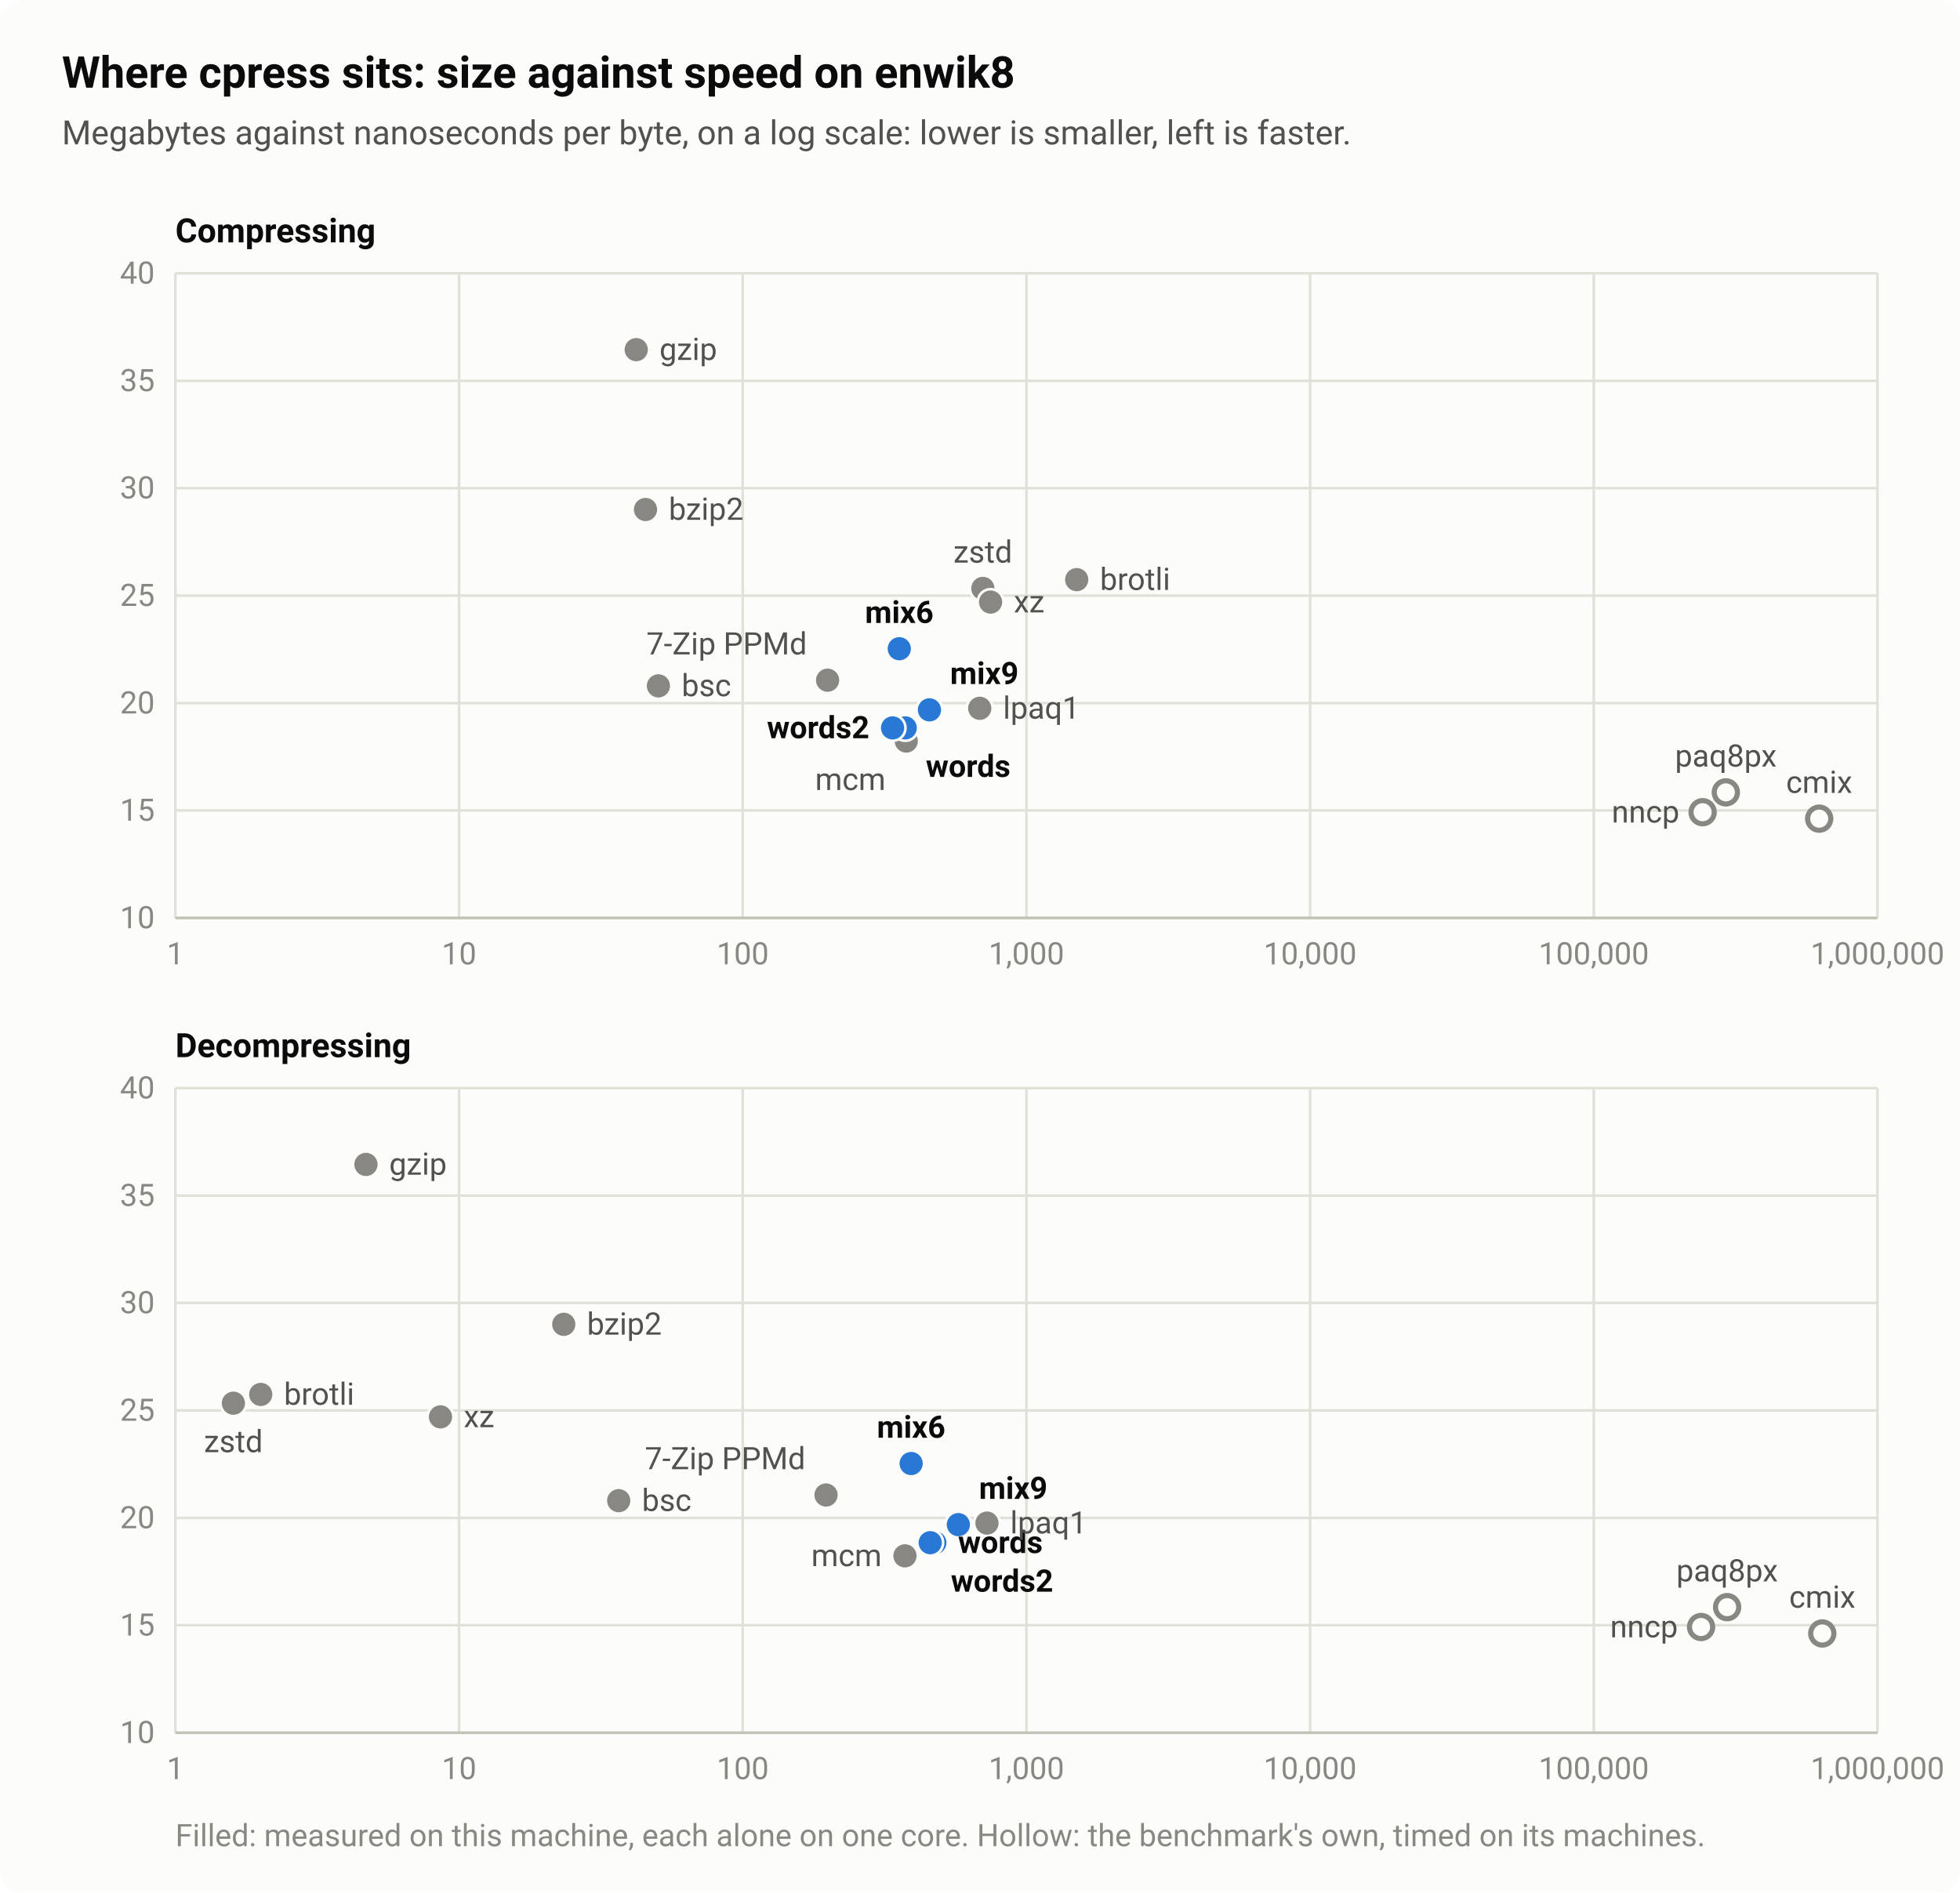
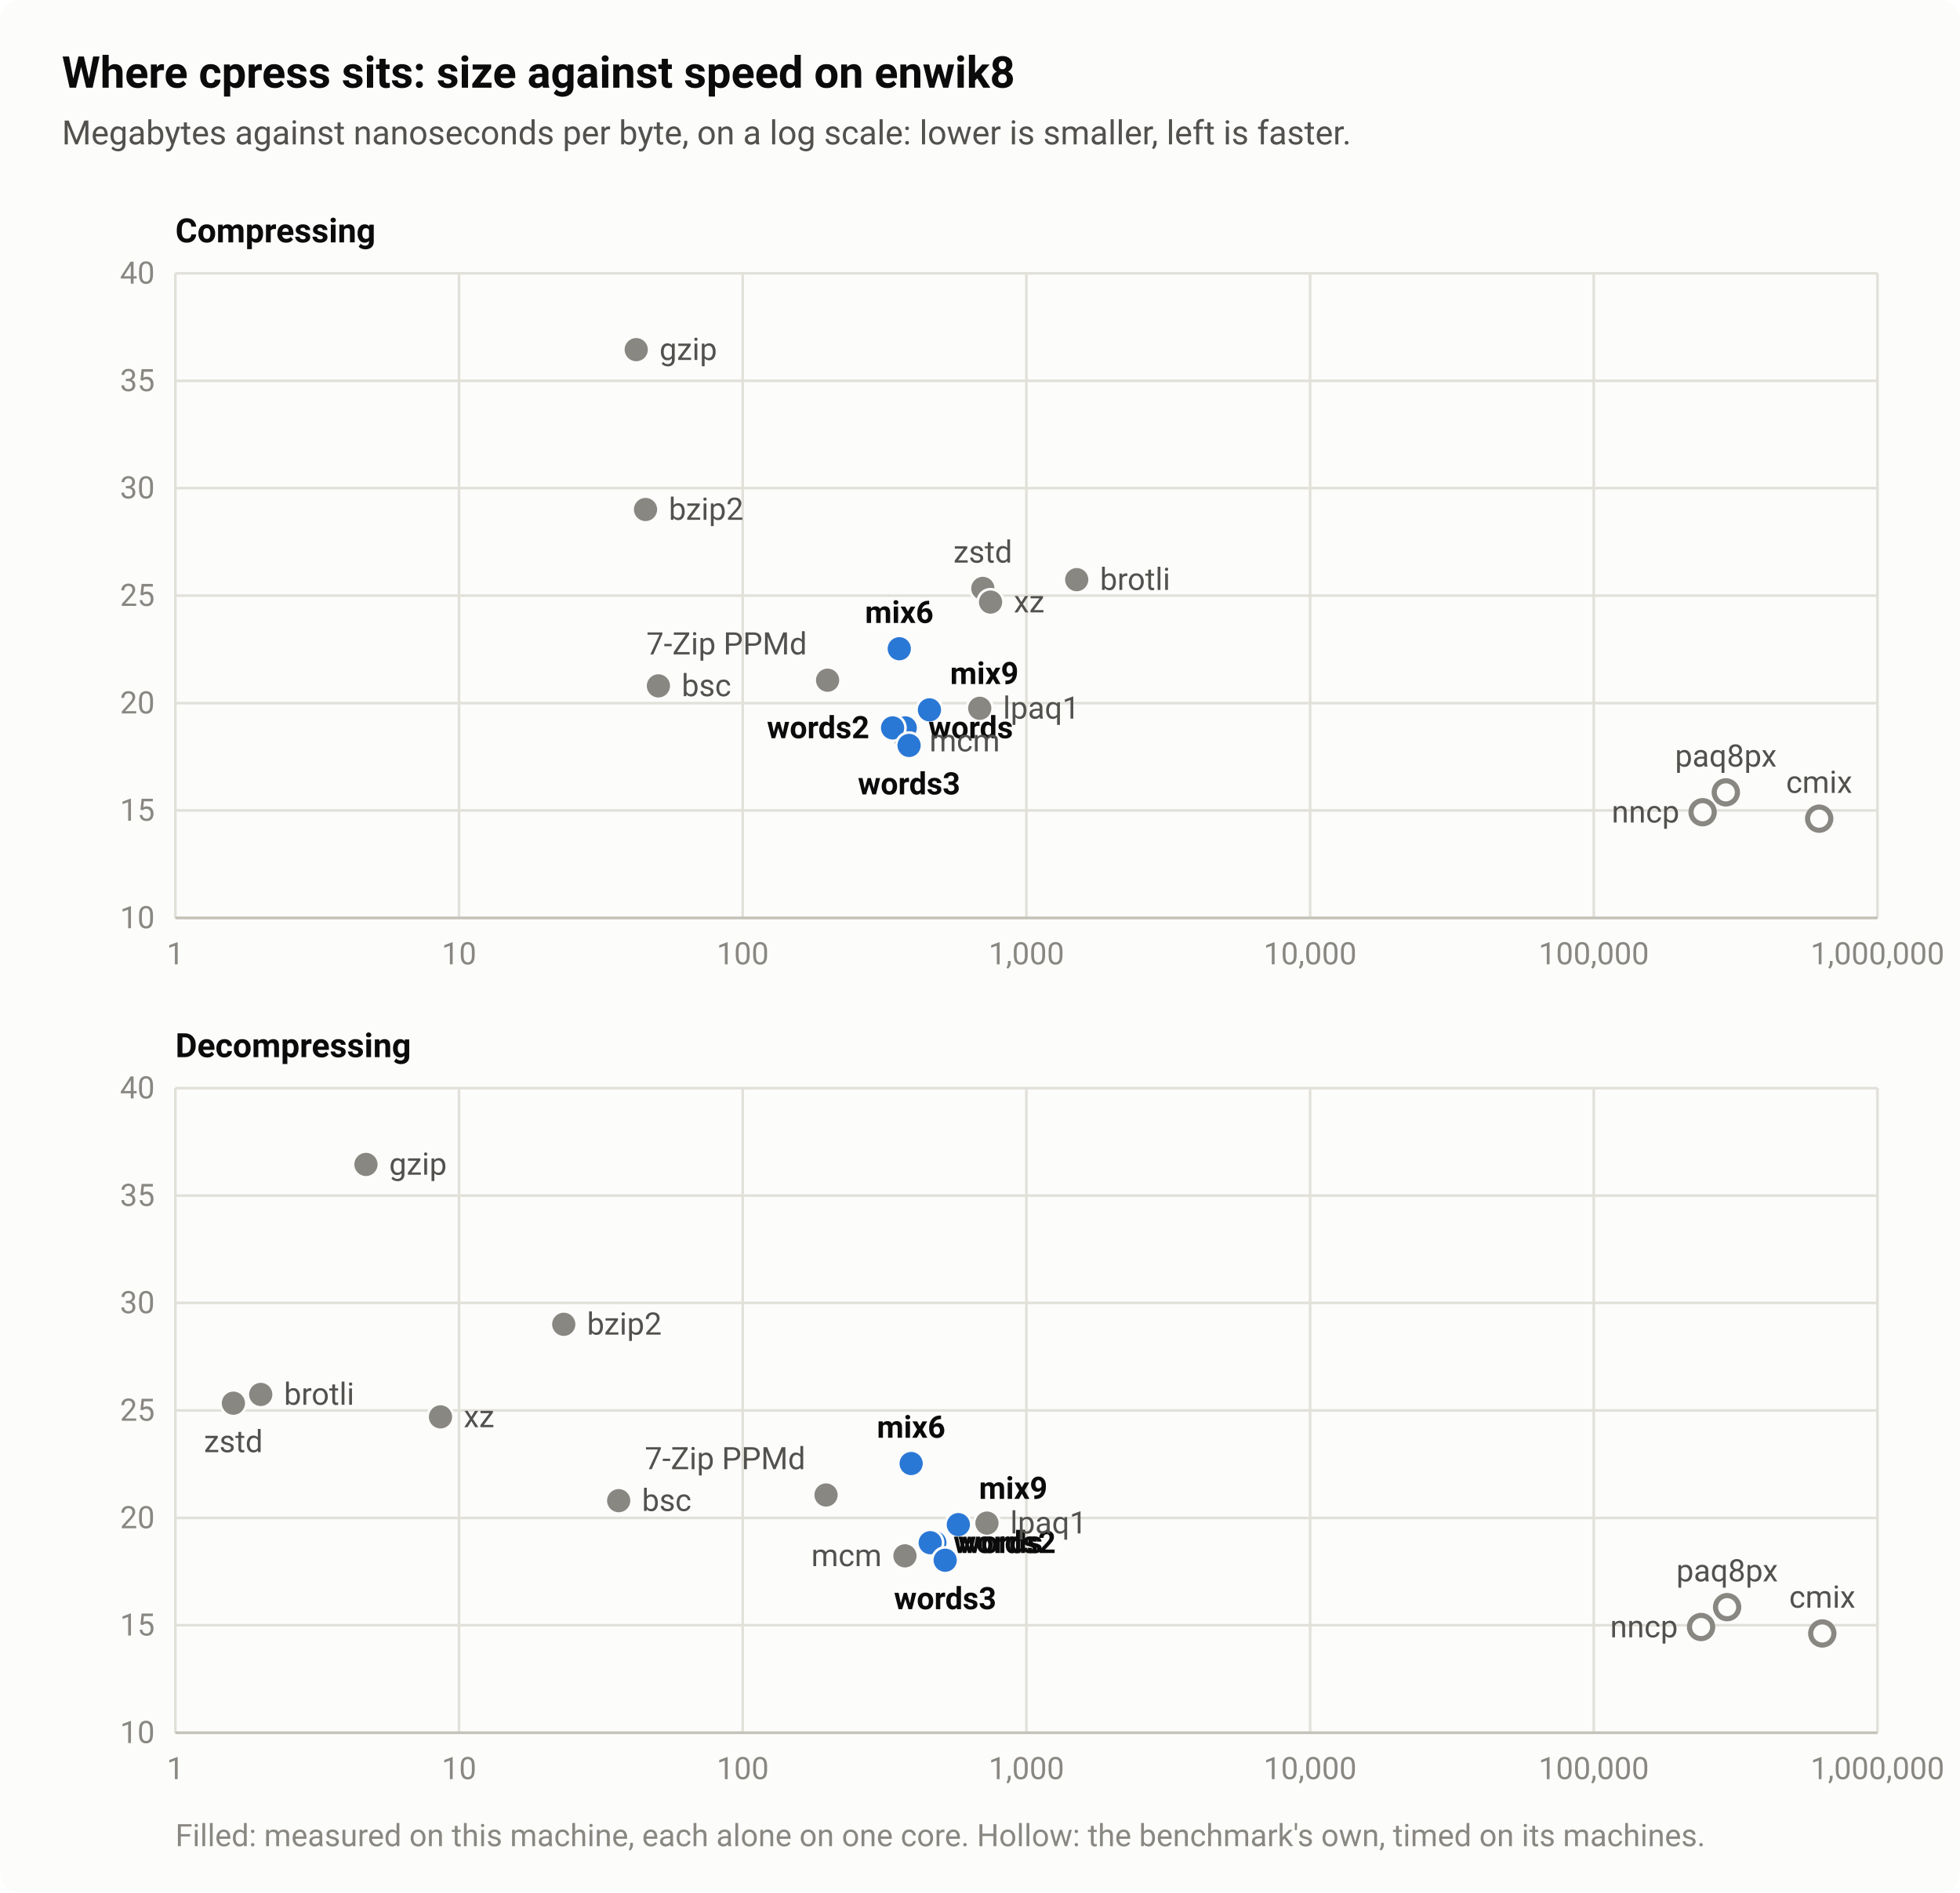
<svg xmlns="http://www.w3.org/2000/svg" width="760" height="734" viewBox="0 0 760 734" role="img" aria-labelledby="title desc">
  <style>text { font-family: system-ui, -apple-system, 'Segoe UI', Roboto, sans-serif; } .num { font-variant-numeric: tabular-nums; }</style>
  <rect width="760" height="734" rx="8" fill="#fcfcfb" />
  <text x="24" y="34" font-size="17" fill="#0b0b0b" font-weight="600">Where cpress sits: size against speed on enwik8</text>
  <text x="24" y="56" font-size="13" fill="#52514e">Megabytes against nanoseconds per byte, on a log scale: lower is smaller, left is faster.</text>
  <text x="68" y="94" font-size="13" fill="#0b0b0b" font-weight="600">Compressing</text>
  <line x1="68" y1="106" x2="68" y2="356" stroke="#e1e0d9" stroke-width="1" />
  <text x="68" y="374" font-size="12" fill="#898781" text-anchor="middle" class="num">1</text>
  <line x1="178" y1="106" x2="178" y2="356" stroke="#e1e0d9" stroke-width="1" />
  <text x="178" y="374" font-size="12" fill="#898781" text-anchor="middle" class="num">10</text>
  <line x1="288" y1="106" x2="288" y2="356" stroke="#e1e0d9" stroke-width="1" />
  <text x="288" y="374" font-size="12" fill="#898781" text-anchor="middle" class="num">100</text>
  <line x1="398" y1="106" x2="398" y2="356" stroke="#e1e0d9" stroke-width="1" />
  <text x="398" y="374" font-size="12" fill="#898781" text-anchor="middle" class="num">1,000</text>
  <line x1="508" y1="106" x2="508" y2="356" stroke="#e1e0d9" stroke-width="1" />
  <text x="508" y="374" font-size="12" fill="#898781" text-anchor="middle" class="num">10,000</text>
  <line x1="618" y1="106" x2="618" y2="356" stroke="#e1e0d9" stroke-width="1" />
  <text x="618" y="374" font-size="12" fill="#898781" text-anchor="middle" class="num">100,000</text>
  <line x1="728" y1="106" x2="728" y2="356" stroke="#e1e0d9" stroke-width="1" />
  <text x="728" y="374" font-size="12" fill="#898781" text-anchor="middle" class="num">1,000,000</text>
  <line x1="68" y1="356" x2="728" y2="356" stroke="#e1e0d9" stroke-width="1" />
  <text x="60" y="360" font-size="12" fill="#898781" text-anchor="end" class="num">10</text>
  <line x1="68" y1="314.3" x2="728" y2="314.3" stroke="#e1e0d9" stroke-width="1" />
  <text x="60" y="318.3" font-size="12" fill="#898781" text-anchor="end" class="num">15</text>
  <line x1="68" y1="272.7" x2="728" y2="272.7" stroke="#e1e0d9" stroke-width="1" />
  <text x="60" y="276.7" font-size="12" fill="#898781" text-anchor="end" class="num">20</text>
  <line x1="68" y1="231" x2="728" y2="231" stroke="#e1e0d9" stroke-width="1" />
  <text x="60" y="235" font-size="12" fill="#898781" text-anchor="end" class="num">25</text>
  <line x1="68" y1="189.3" x2="728" y2="189.3" stroke="#e1e0d9" stroke-width="1" />
  <text x="60" y="193.3" font-size="12" fill="#898781" text-anchor="end" class="num">30</text>
  <line x1="68" y1="147.7" x2="728" y2="147.7" stroke="#e1e0d9" stroke-width="1" />
  <text x="60" y="151.7" font-size="12" fill="#898781" text-anchor="end" class="num">35</text>
  <line x1="68" y1="106" x2="728" y2="106" stroke="#e1e0d9" stroke-width="1" />
  <text x="60" y="110" font-size="12" fill="#898781" text-anchor="end" class="num">40</text>
  <line x1="68" y1="356" x2="728" y2="356" stroke="#c3c2b7" stroke-width="1" />
  <circle cx="246.7" cy="135.6" r="5.5" fill="#fcfcfb" />
  <circle cx="246.7" cy="135.6" r="4.5" fill="#898781" stroke="#898781" stroke-width="0" />
  <circle cx="250.3" cy="197.6" r="5.5" fill="#fcfcfb" />
  <circle cx="250.3" cy="197.6" r="4.5" fill="#898781" stroke="#898781" stroke-width="0" />
  <circle cx="381.1" cy="228.2" r="5.5" fill="#fcfcfb" />
  <circle cx="381.1" cy="228.2" r="4.5" fill="#898781" stroke="#898781" stroke-width="0" />
  <circle cx="384.1" cy="233.5" r="5.5" fill="#fcfcfb" />
  <circle cx="384.1" cy="233.5" r="4.5" fill="#898781" stroke="#898781" stroke-width="0" />
  <circle cx="417.5" cy="224.8" r="5.5" fill="#fcfcfb" />
  <circle cx="417.5" cy="224.8" r="4.5" fill="#898781" stroke="#898781" stroke-width="0" />
  <circle cx="320.9" cy="263.8" r="5.5" fill="#fcfcfb" />
  <circle cx="320.9" cy="263.8" r="4.5" fill="#898781" stroke="#898781" stroke-width="0" />
  <circle cx="255.3" cy="266" r="5.5" fill="#fcfcfb" />
  <circle cx="255.3" cy="266" r="4.5" fill="#898781" stroke="#898781" stroke-width="0" />
  <circle cx="379.9" cy="274.7" r="5.5" fill="#fcfcfb" />
  <circle cx="379.9" cy="274.7" r="4.5" fill="#898781" stroke="#898781" stroke-width="0" />
  <circle cx="351.4" cy="287.4" r="5.5" fill="#fcfcfb" />
  <circle cx="351.4" cy="287.4" r="4.5" fill="#898781" stroke="#898781" stroke-width="0" />
  <circle cx="669.2" cy="307.3" r="5.5" fill="#fcfcfb" />
  <circle cx="669.2" cy="307.3" r="4.5" fill="#fcfcfb" stroke="#898781" stroke-width="2" />
  <circle cx="660.2" cy="315" r="5.5" fill="#fcfcfb" />
  <circle cx="660.2" cy="315" r="4.5" fill="#fcfcfb" stroke="#898781" stroke-width="2" />
  <circle cx="705.4" cy="317.5" r="5.5" fill="#fcfcfb" />
  <circle cx="705.4" cy="317.5" r="4.5" fill="#fcfcfb" stroke="#898781" stroke-width="2" />
  <circle cx="348.7" cy="251.6" r="5.5" fill="#fcfcfb" />
  <circle cx="348.7" cy="251.6" r="4.5" fill="#2a78d6" stroke="#2a78d6" stroke-width="0" />
  <circle cx="360.4" cy="275.3" r="5.5" fill="#fcfcfb" />
  <circle cx="360.4" cy="275.3" r="4.5" fill="#2a78d6" stroke="#2a78d6" stroke-width="0" />
  <circle cx="351" cy="282.3" r="5.5" fill="#fcfcfb" />
  <circle cx="351" cy="282.3" r="4.5" fill="#2a78d6" stroke="#2a78d6" stroke-width="0" />
  <circle cx="346.1" cy="282.3" r="5.5" fill="#fcfcfb" />
  <circle cx="346.1" cy="282.3" r="4.5" fill="#2a78d6" stroke="#2a78d6" stroke-width="0" />
+   <circle cx="352.5" cy="289.1" r="5.5" fill="#fcfcfb" />
+   <circle cx="352.5" cy="289.1" r="4.5" fill="#2a78d6" stroke="#2a78d6" stroke-width="0" />
+   <text x="352.5" y="308.1" font-size="12" fill="#0b0b0b" text-anchor="middle" font-weight="600">words3</text>
  <text x="337.1" y="286.3" font-size="12" fill="#0b0b0b" text-anchor="end" font-weight="600">words2</text>
-   <text x="359" y="301.3" font-size="12" fill="#0b0b0b" font-weight="600">words</text>
+   <text x="360" y="286.3" font-size="12" fill="#0b0b0b" font-weight="600">words</text>
  <text x="368.4" y="265.3" font-size="12" fill="#0b0b0b" font-weight="600">mix9</text>
  <text x="348.7" y="241.6" font-size="12" fill="#0b0b0b" text-anchor="middle" font-weight="600">mix6</text>
  <text x="705.4" y="307.5" font-size="12" fill="#52514e" text-anchor="middle">cmix</text>
  <text x="651.2" y="319" font-size="12" fill="#52514e" text-anchor="end">nncp</text>
  <text x="669.2" y="297.3" font-size="12" fill="#52514e" text-anchor="middle">paq8px</text>
-   <text x="343.4" y="306.4" font-size="12" fill="#52514e" text-anchor="end">mcm</text>
+   <text x="360.4" y="291.4" font-size="12" fill="#52514e">mcm</text>
  <text x="388.9" y="278.7" font-size="12" fill="#52514e">lpaq1</text>
  <text x="264.3" y="270" font-size="12" fill="#52514e">bsc</text>
  <text x="312.9" y="253.8" font-size="12" fill="#52514e" text-anchor="end">7-Zip PPMd</text>
  <text x="426.5" y="228.8" font-size="12" fill="#52514e">brotli</text>
  <text x="393.1" y="237.5" font-size="12" fill="#52514e">xz</text>
  <text x="381.1" y="218.2" font-size="12" fill="#52514e" text-anchor="middle">zstd</text>
  <text x="259.3" y="201.6" font-size="12" fill="#52514e">bzip2</text>
  <text x="255.7" y="139.6" font-size="12" fill="#52514e">gzip</text>
  <text x="68" y="410" font-size="13" fill="#0b0b0b" font-weight="600">Decompressing</text>
  <line x1="68" y1="422" x2="68" y2="672" stroke="#e1e0d9" stroke-width="1" />
  <text x="68" y="690" font-size="12" fill="#898781" text-anchor="middle" class="num">1</text>
  <line x1="178" y1="422" x2="178" y2="672" stroke="#e1e0d9" stroke-width="1" />
  <text x="178" y="690" font-size="12" fill="#898781" text-anchor="middle" class="num">10</text>
  <line x1="288" y1="422" x2="288" y2="672" stroke="#e1e0d9" stroke-width="1" />
  <text x="288" y="690" font-size="12" fill="#898781" text-anchor="middle" class="num">100</text>
  <line x1="398" y1="422" x2="398" y2="672" stroke="#e1e0d9" stroke-width="1" />
  <text x="398" y="690" font-size="12" fill="#898781" text-anchor="middle" class="num">1,000</text>
  <line x1="508" y1="422" x2="508" y2="672" stroke="#e1e0d9" stroke-width="1" />
  <text x="508" y="690" font-size="12" fill="#898781" text-anchor="middle" class="num">10,000</text>
  <line x1="618" y1="422" x2="618" y2="672" stroke="#e1e0d9" stroke-width="1" />
  <text x="618" y="690" font-size="12" fill="#898781" text-anchor="middle" class="num">100,000</text>
  <line x1="728" y1="422" x2="728" y2="672" stroke="#e1e0d9" stroke-width="1" />
  <text x="728" y="690" font-size="12" fill="#898781" text-anchor="middle" class="num">1,000,000</text>
  <line x1="68" y1="672" x2="728" y2="672" stroke="#e1e0d9" stroke-width="1" />
  <text x="60" y="676" font-size="12" fill="#898781" text-anchor="end" class="num">10</text>
  <line x1="68" y1="630.3" x2="728" y2="630.3" stroke="#e1e0d9" stroke-width="1" />
  <text x="60" y="634.3" font-size="12" fill="#898781" text-anchor="end" class="num">15</text>
  <line x1="68" y1="588.7" x2="728" y2="588.7" stroke="#e1e0d9" stroke-width="1" />
  <text x="60" y="592.7" font-size="12" fill="#898781" text-anchor="end" class="num">20</text>
  <line x1="68" y1="547" x2="728" y2="547" stroke="#e1e0d9" stroke-width="1" />
  <text x="60" y="551" font-size="12" fill="#898781" text-anchor="end" class="num">25</text>
  <line x1="68" y1="505.3" x2="728" y2="505.3" stroke="#e1e0d9" stroke-width="1" />
  <text x="60" y="509.3" font-size="12" fill="#898781" text-anchor="end" class="num">30</text>
  <line x1="68" y1="463.7" x2="728" y2="463.7" stroke="#e1e0d9" stroke-width="1" />
  <text x="60" y="467.7" font-size="12" fill="#898781" text-anchor="end" class="num">35</text>
  <line x1="68" y1="422" x2="728" y2="422" stroke="#e1e0d9" stroke-width="1" />
  <text x="60" y="426" font-size="12" fill="#898781" text-anchor="end" class="num">40</text>
  <line x1="68" y1="672" x2="728" y2="672" stroke="#c3c2b7" stroke-width="1" />
  <circle cx="141.9" cy="451.6" r="5.5" fill="#fcfcfb" />
  <circle cx="141.9" cy="451.6" r="4.5" fill="#898781" stroke="#898781" stroke-width="0" />
  <circle cx="218.6" cy="513.6" r="5.5" fill="#fcfcfb" />
  <circle cx="218.6" cy="513.6" r="4.5" fill="#898781" stroke="#898781" stroke-width="0" />
  <circle cx="90.5" cy="544.2" r="5.5" fill="#fcfcfb" />
  <circle cx="90.5" cy="544.2" r="4.5" fill="#898781" stroke="#898781" stroke-width="0" />
  <circle cx="170.8" cy="549.5" r="5.5" fill="#fcfcfb" />
  <circle cx="170.8" cy="549.5" r="4.5" fill="#898781" stroke="#898781" stroke-width="0" />
  <circle cx="101.1" cy="540.8" r="5.5" fill="#fcfcfb" />
  <circle cx="101.1" cy="540.8" r="4.5" fill="#898781" stroke="#898781" stroke-width="0" />
  <circle cx="320.3" cy="579.8" r="5.5" fill="#fcfcfb" />
  <circle cx="320.3" cy="579.8" r="4.5" fill="#898781" stroke="#898781" stroke-width="0" />
  <circle cx="239.9" cy="582" r="5.5" fill="#fcfcfb" />
  <circle cx="239.9" cy="582" r="4.5" fill="#898781" stroke="#898781" stroke-width="0" />
  <circle cx="382.7" cy="590.7" r="5.5" fill="#fcfcfb" />
  <circle cx="382.7" cy="590.7" r="4.5" fill="#898781" stroke="#898781" stroke-width="0" />
  <circle cx="350.9" cy="603.4" r="5.5" fill="#fcfcfb" />
  <circle cx="350.9" cy="603.4" r="4.5" fill="#898781" stroke="#898781" stroke-width="0" />
  <circle cx="669.7" cy="623.3" r="5.5" fill="#fcfcfb" />
  <circle cx="669.7" cy="623.3" r="4.5" fill="#fcfcfb" stroke="#898781" stroke-width="2" />
  <circle cx="659.6" cy="631" r="5.5" fill="#fcfcfb" />
  <circle cx="659.6" cy="631" r="4.5" fill="#fcfcfb" stroke="#898781" stroke-width="2" />
  <circle cx="706.6" cy="633.5" r="5.5" fill="#fcfcfb" />
  <circle cx="706.6" cy="633.5" r="4.5" fill="#fcfcfb" stroke="#898781" stroke-width="2" />
  <circle cx="353.3" cy="567.6" r="5.5" fill="#fcfcfb" />
  <circle cx="353.3" cy="567.6" r="4.5" fill="#2a78d6" stroke="#2a78d6" stroke-width="0" />
  <circle cx="371.6" cy="591.3" r="5.5" fill="#fcfcfb" />
  <circle cx="371.6" cy="591.3" r="4.5" fill="#2a78d6" stroke="#2a78d6" stroke-width="0" />
  <circle cx="362.5" cy="598.3" r="5.5" fill="#fcfcfb" />
  <circle cx="362.5" cy="598.3" r="4.5" fill="#2a78d6" stroke="#2a78d6" stroke-width="0" />
  <circle cx="360.7" cy="598.3" r="5.5" fill="#fcfcfb" />
  <circle cx="360.7" cy="598.3" r="4.5" fill="#2a78d6" stroke="#2a78d6" stroke-width="0" />
-   <text x="368.7" y="617.3" font-size="12" fill="#0b0b0b" font-weight="600">words2</text>
+   <circle cx="366.5" cy="605.1" r="5.5" fill="#fcfcfb" />
+   <circle cx="366.5" cy="605.1" r="4.5" fill="#2a78d6" stroke="#2a78d6" stroke-width="0" />
+   <text x="366.5" y="624.1" font-size="12" fill="#0b0b0b" text-anchor="middle" font-weight="600">words3</text>
+   <text x="369.7" y="602.3" font-size="12" fill="#0b0b0b" font-weight="600">words2</text>
  <text x="371.5" y="602.3" font-size="12" fill="#0b0b0b" font-weight="600">words</text>
  <text x="379.6" y="581.3" font-size="12" fill="#0b0b0b" font-weight="600">mix9</text>
  <text x="353.3" y="557.6" font-size="12" fill="#0b0b0b" text-anchor="middle" font-weight="600">mix6</text>
  <text x="706.6" y="623.5" font-size="12" fill="#52514e" text-anchor="middle">cmix</text>
  <text x="650.6" y="635" font-size="12" fill="#52514e" text-anchor="end">nncp</text>
  <text x="669.7" y="613.3" font-size="12" fill="#52514e" text-anchor="middle">paq8px</text>
  <text x="341.9" y="607.4" font-size="12" fill="#52514e" text-anchor="end">mcm</text>
  <text x="391.7" y="594.7" font-size="12" fill="#52514e">lpaq1</text>
  <text x="248.9" y="586" font-size="12" fill="#52514e">bsc</text>
  <text x="312.3" y="569.8" font-size="12" fill="#52514e" text-anchor="end">7-Zip PPMd</text>
  <text x="110.1" y="544.8" font-size="12" fill="#52514e">brotli</text>
  <text x="179.8" y="553.5" font-size="12" fill="#52514e">xz</text>
  <text x="90.5" y="563.2" font-size="12" fill="#52514e" text-anchor="middle">zstd</text>
  <text x="227.6" y="517.6" font-size="12" fill="#52514e">bzip2</text>
  <text x="150.9" y="455.6" font-size="12" fill="#52514e">gzip</text>
  <text x="68" y="716" font-size="12" fill="#898781">Filled: measured on this machine, each alone on one core. Hollow: the benchmark's own, timed on its machines.</text>
</svg>
